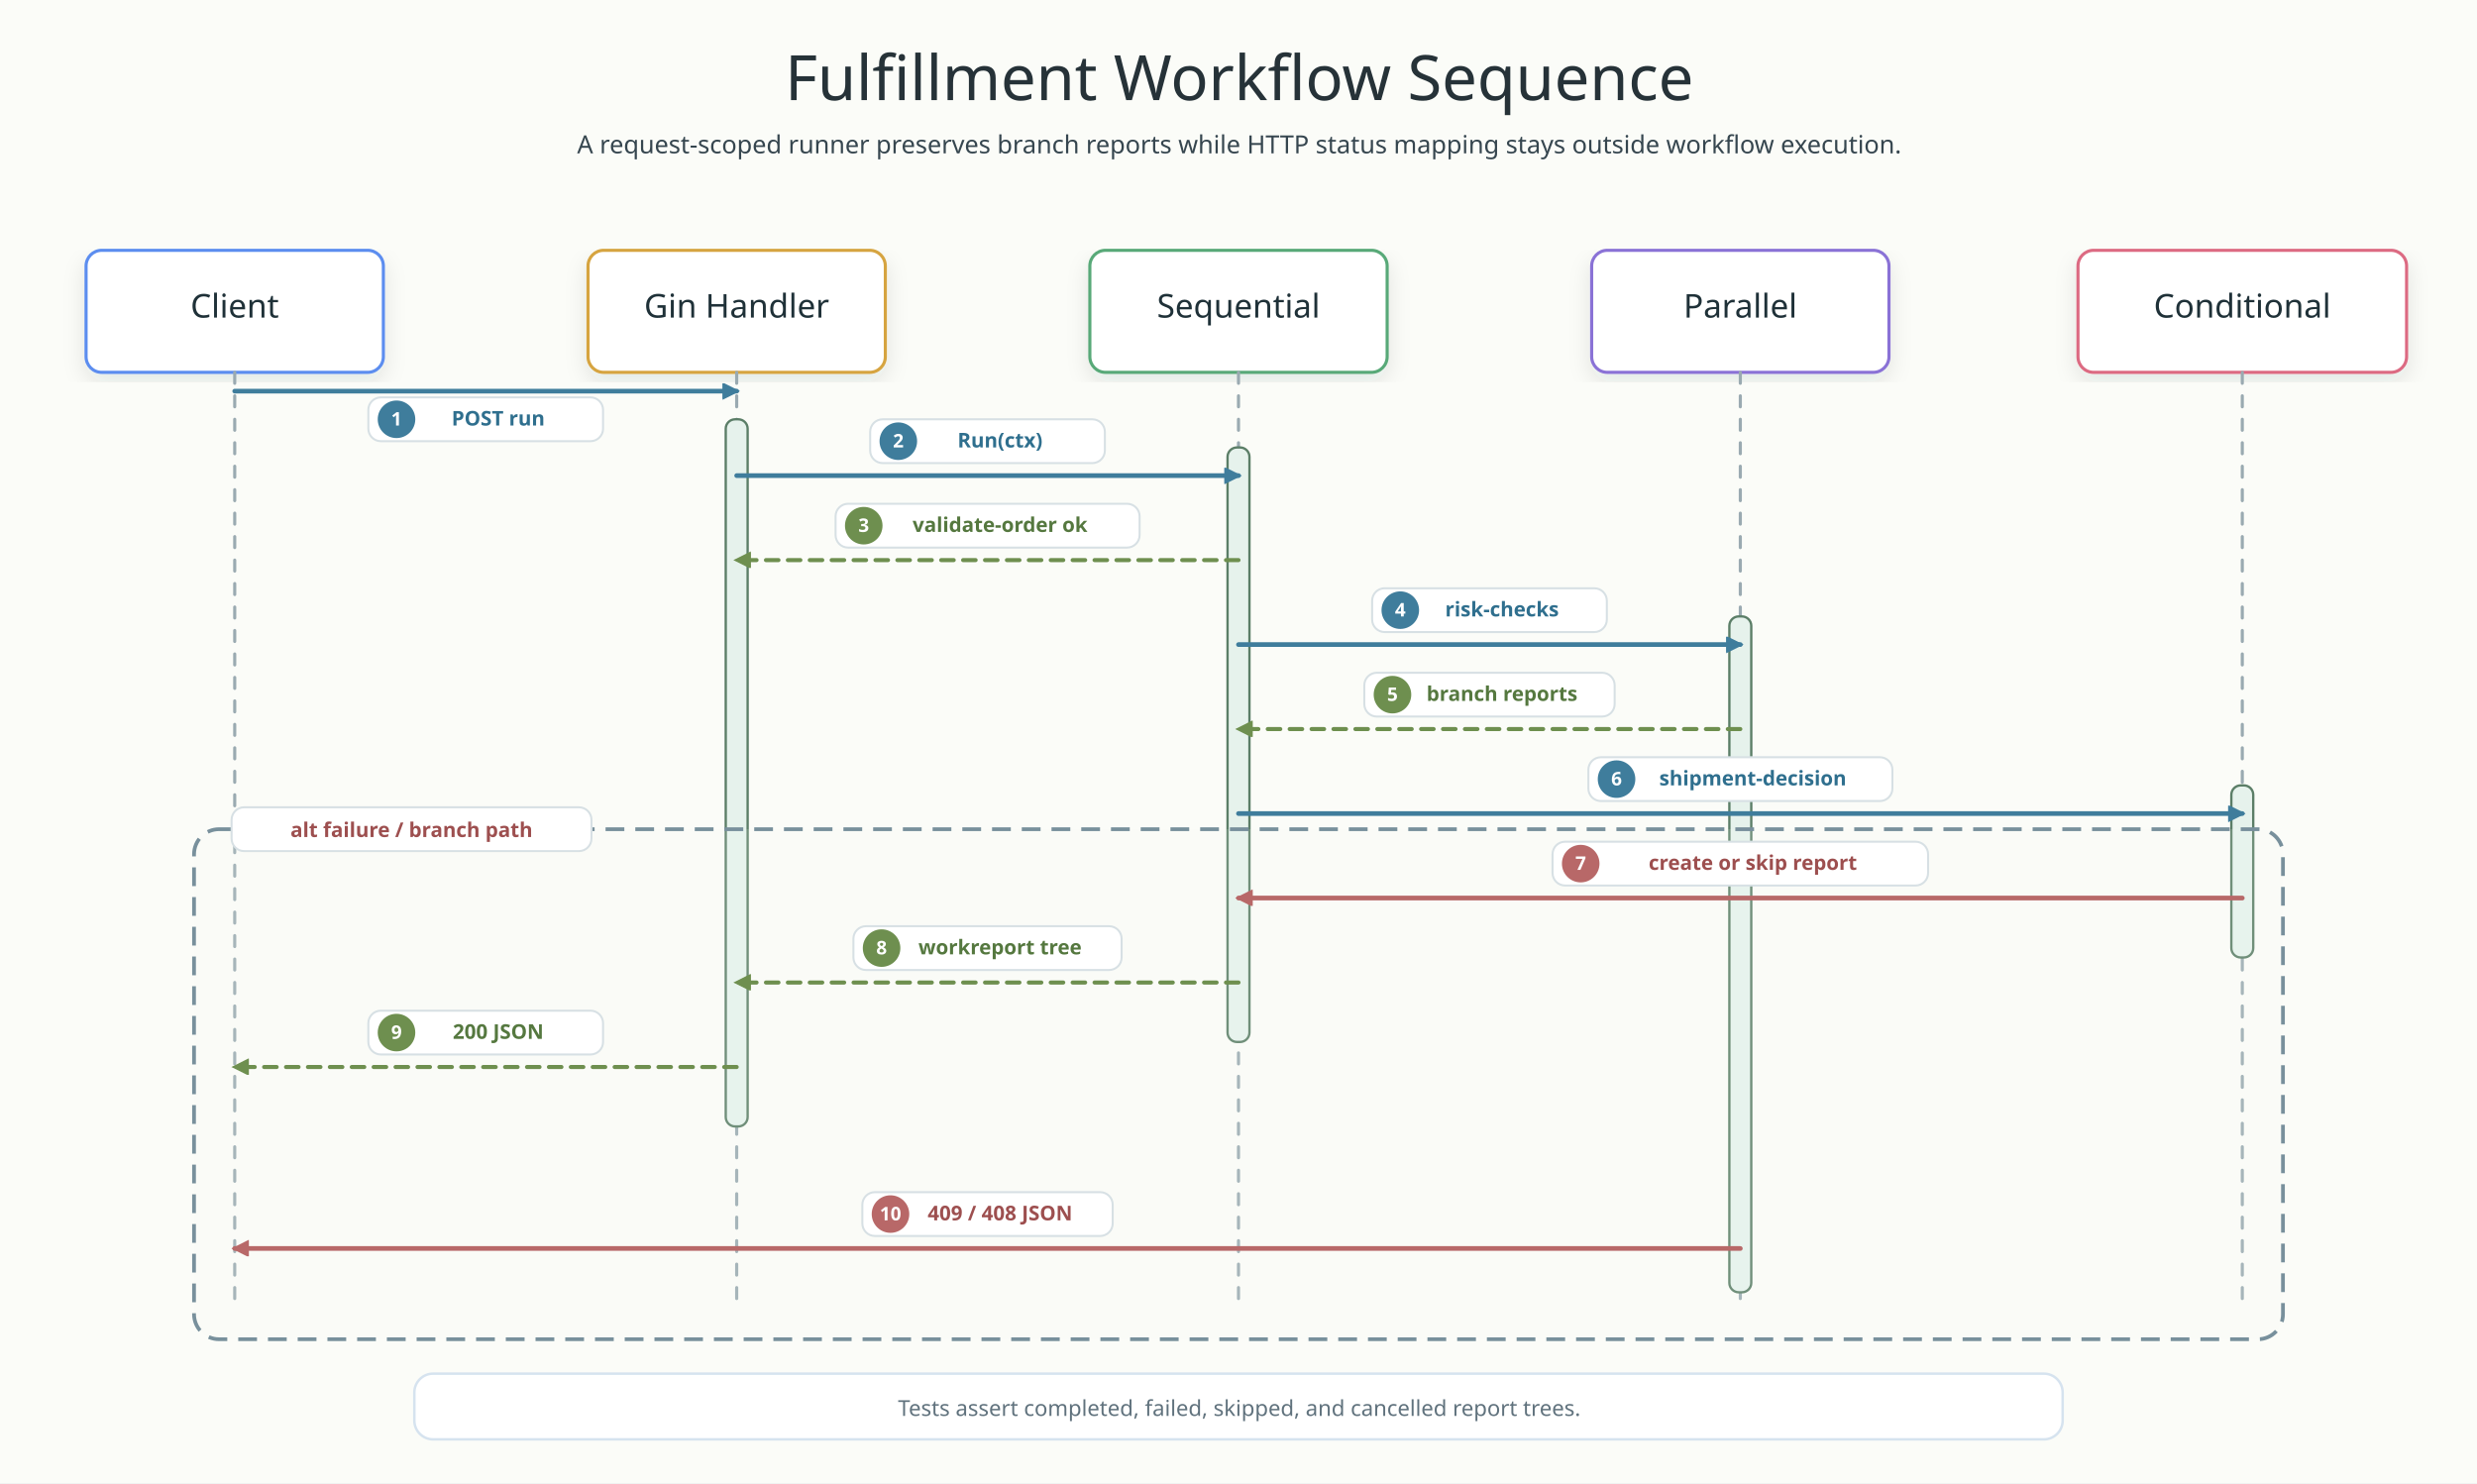
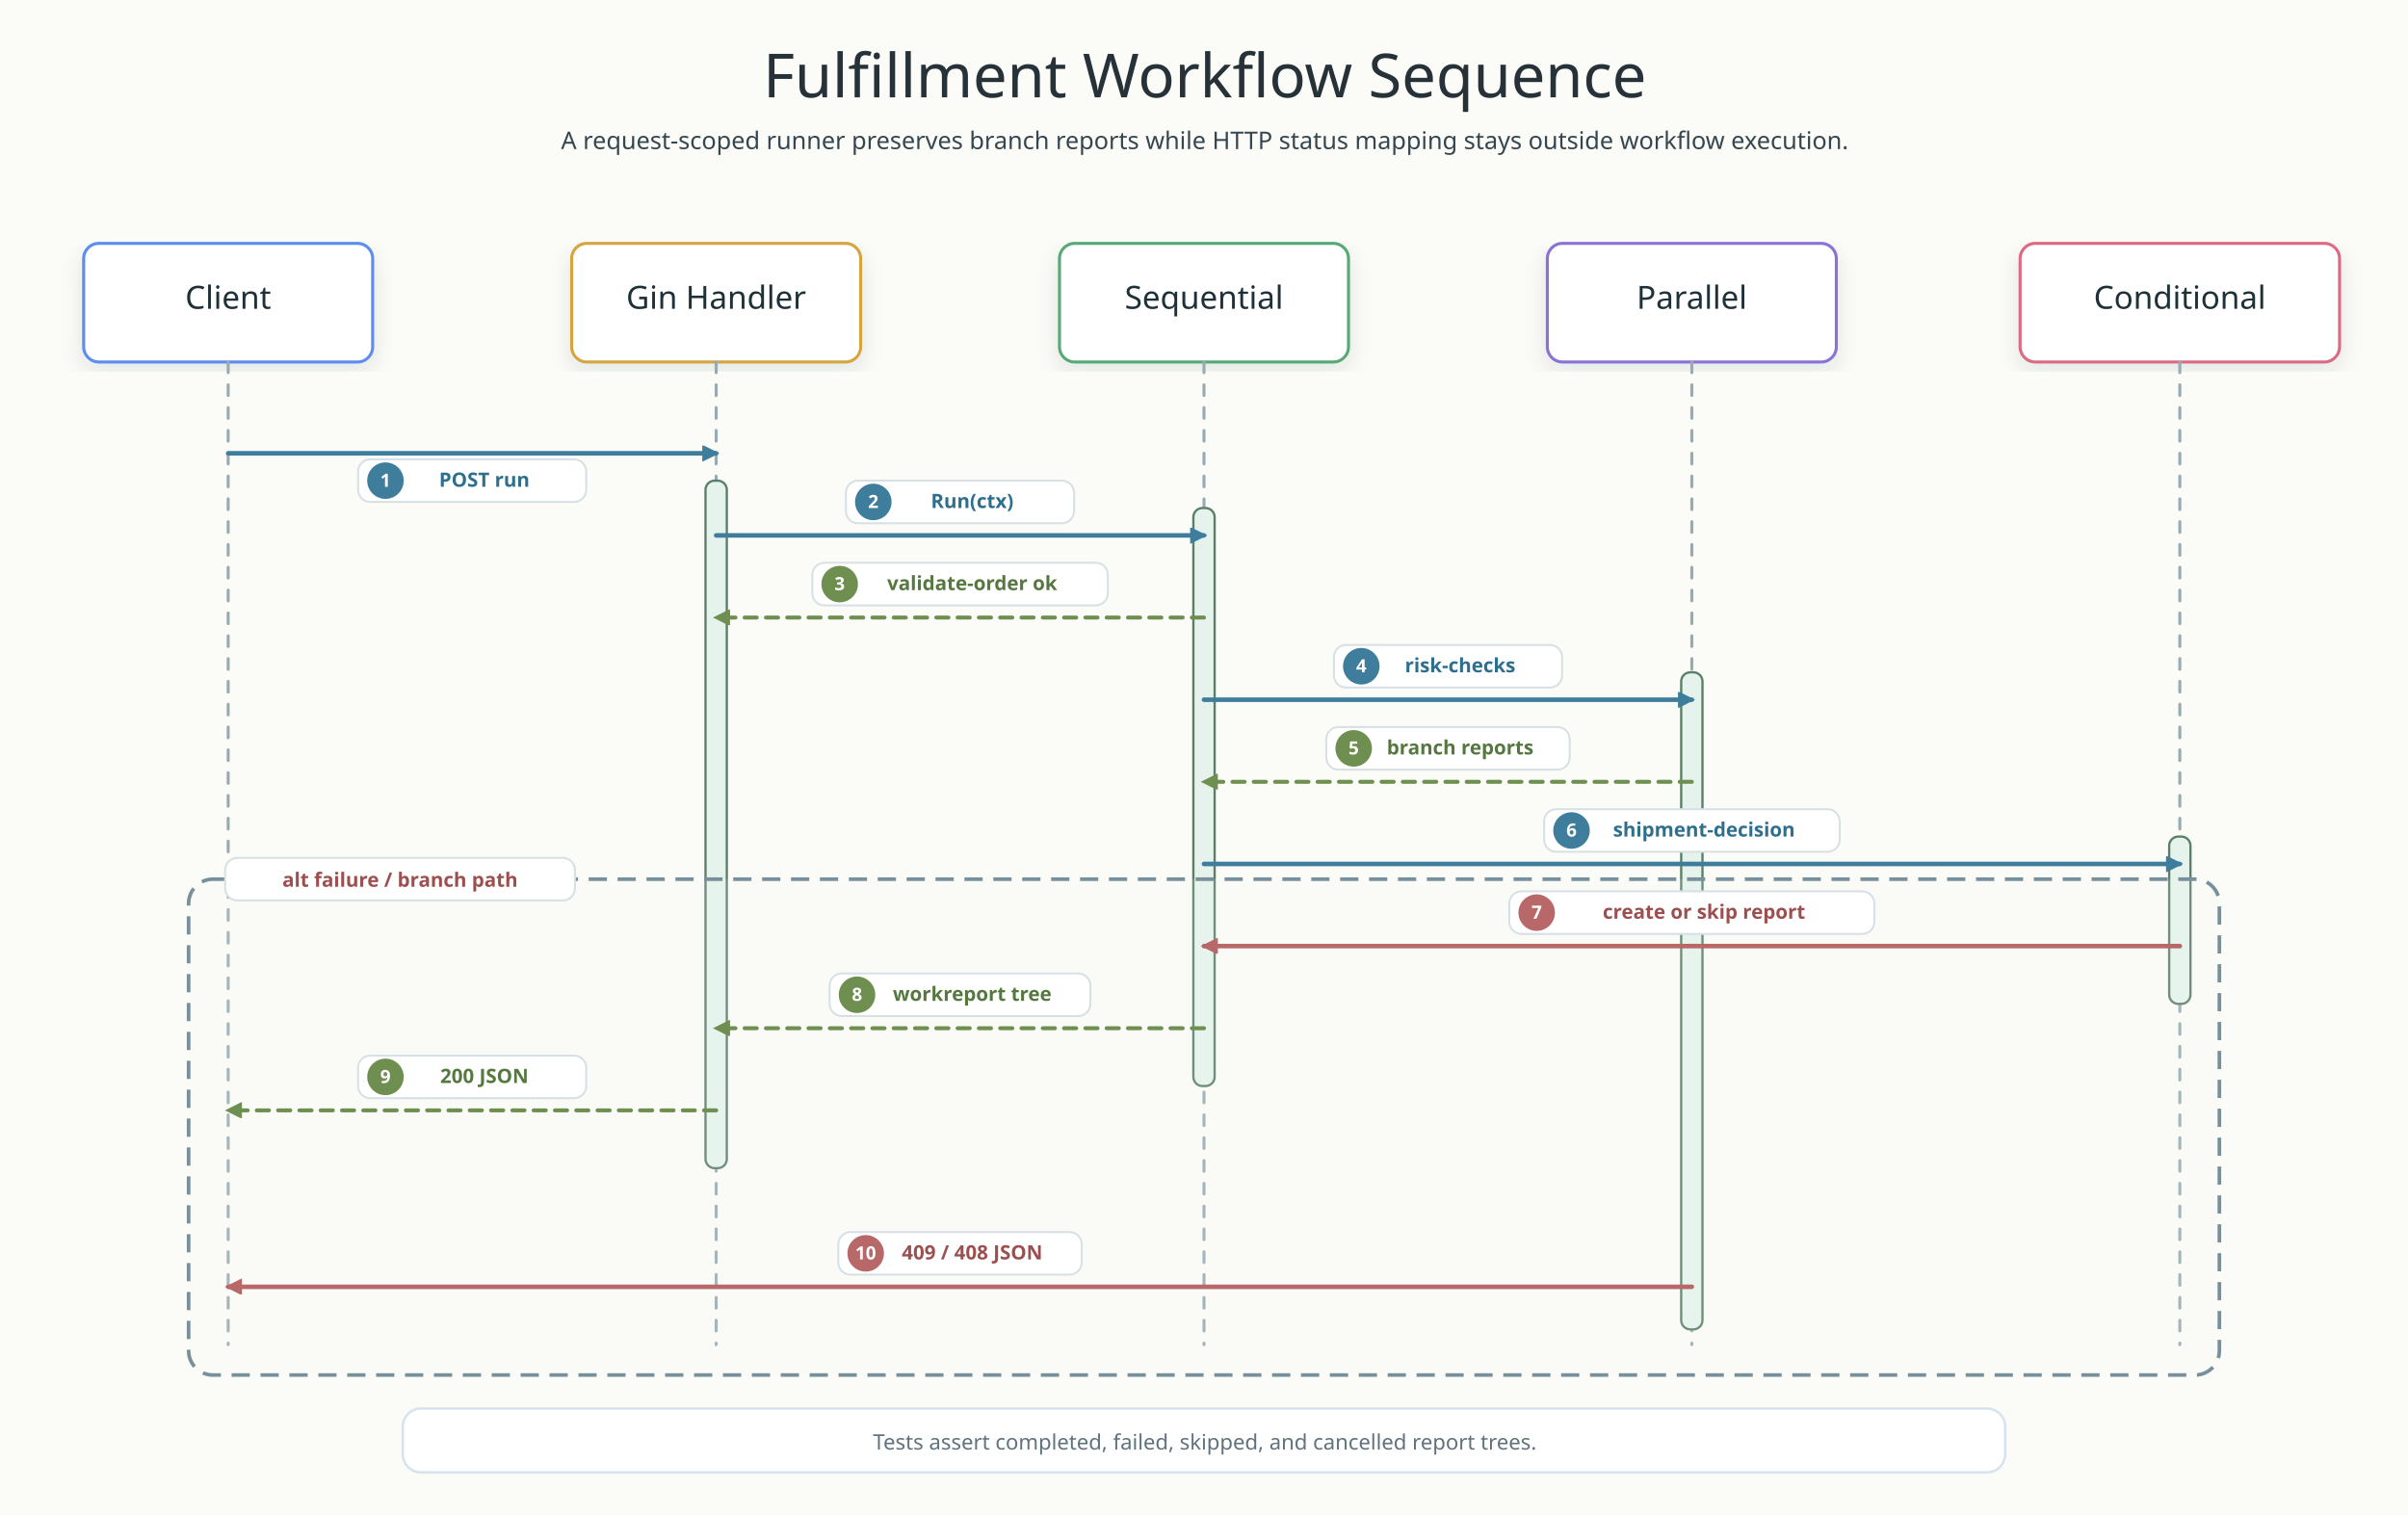
- <svg xmlns="http://www.w3.org/2000/svg" width="1583" height="948" viewBox="-60 0 1583 948" role="img" aria-labelledby="title desc">
+ <svg xmlns="http://www.w3.org/2000/svg" width="1583" height="996" viewBox="-60 0 1583 996" role="img" aria-labelledby="title desc">
  <defs>
    <filter id="shadow" x="-8%" y="-8%" width="116%" height="116%">
      <feDropShadow dx="0" dy="6" stdDeviation="7" flood-color="#203040" flood-opacity="0.10" />
    </filter>
    <marker id="arrow-call" markerWidth="13" markerHeight="13" refX="9" refY="5" orient="auto" markerUnits="userSpaceOnUse">
      <polygon points="0,0 10,5 0,10" fill="#3F7D9C" stroke="#3F7D9C" stroke-dasharray="none" style="stroke-dasharray:none" />
    </marker>
    <marker id="arrow-return" markerWidth="13" markerHeight="13" refX="9" refY="5" orient="auto" markerUnits="userSpaceOnUse">
      <polygon points="0,0 10,5 0,10" fill="#6E8F4F" stroke="#6E8F4F" stroke-dasharray="none" style="stroke-dasharray:none" />
    </marker>
    <marker id="arrow-async" markerWidth="13" markerHeight="13" refX="9" refY="5" orient="auto" markerUnits="userSpaceOnUse">
      <polygon points="0,0 10,5 0,10" fill="#755BC6" stroke="#755BC6" stroke-dasharray="none" style="stroke-dasharray:none" />
    </marker>
    <marker id="arrow-fail" markerWidth="13" markerHeight="13" refX="9" refY="5" orient="auto" markerUnits="userSpaceOnUse">
      <polygon points="0,0 10,5 0,10" fill="#B86868" stroke="#B86868" stroke-dasharray="none" style="stroke-dasharray:none" />
    </marker>
    <style>
      @font-face { font-family: 'Architects Daughter'; src: url('file:///Users/debop/Library/Fonts/ArchitectsDaughter-Regular.ttf') format('truetype'); }
      @font-face { font-family: 'Comic Mono'; src: url('file:///Users/debop/Library/Fonts/ComicMono.ttf') format('truetype'); }
      .canvas{fill:#fbfcf8}.title{font-family:'Architects Daughter';font-size:40px;fill:#263238}.subtitle,.detail,.footer{font-family:'Comic Mono';fill:#36464f}.subtitle{font-size:16px}.footer{font-size:14px;fill:#60727d}.cardTitle{font-family:'Architects Daughter';font-size:21px;fill:#1f3138}.role{font-family:'Comic Mono';font-size:12px;fill:#546a73}.card{fill:#ffffff;stroke-width:2;filter:url(#shadow)}.lifeline{stroke:#9aaab1;stroke-width:2;stroke-dasharray:7 8;stroke-linecap:round}.activation{fill:#e6f2ec;stroke:#5b7e67;stroke-width:1.5}.call,.return,.async,.fail{fill:none;stroke-width:3;stroke-linecap:round;stroke-linejoin:round}.call{stroke:#3F7D9C;marker-end:url(#arrow-call)}.return{stroke:#6E8F4F;stroke-width:2.6;stroke-dasharray:8 6;marker-end:url(#arrow-return)}.async{stroke:#755BC6;marker-end:url(#arrow-async)}.fail{stroke:#B86868;marker-end:url(#arrow-fail)}.alt{fill:#eef7f0;fill-opacity:.14;stroke:#78909c;stroke-width:2.4;stroke-dasharray:12 7}.divider{stroke:#78909c;stroke-width:2;stroke-dasharray:10 8}rect.label{fill:#ffffff;stroke:#d7e0e4;stroke-width:1.3}.callLabel{stroke:#9cc2d1}.returnLabel{stroke:#b6c9a4}.asyncLabel{stroke:#b8a9d5}.failLabel{stroke:#d9abab}.badgeText,.msg{font-family:'Comic Mono';font-size:12px;font-weight:700}.msg{font-size:13px}.callText{fill:#2f6f8e}.returnText{fill:#55783F}.asyncText{fill:#674b91}.failText{fill:#9d4f4f}
    </style>
  </defs>
-   <rect class="canvas" x="-60" y="0" width="1583" height="948" />
+   <rect class="canvas" x="-60" y="0" width="1583" height="996" />
  <text class="title" x="732" y="64" text-anchor="middle">Fulfillment Workflow Sequence</text>
  <text class="subtitle" x="732" y="98" text-anchor="middle">A request-scoped runner preserves branch reports while HTTP status mapping stays outside workflow execution.</text>
  <g id="participant-1">
    <rect class="card" x="-5" y="160" width="190" height="78" rx="10" fill="#E8F3FF" stroke="#5B8DEF" />
    <text class="cardTitle" x="90" y="203" text-anchor="middle">Client</text>
-     <line class="lifeline" x1="90" y1="238" x2="90" y2="836" />
+     <line class="lifeline" x1="90" y1="238" x2="90" y2="884" />
  </g>
  <g id="participant-2">
    <rect class="card" x="315.8" y="160" width="190" height="78" rx="10" fill="#FFF3D9" stroke="#D6A441" />
    <text class="cardTitle" x="410.8" y="203" text-anchor="middle">Gin Handler</text>
-     <line class="lifeline" x1="410.8" y1="238" x2="410.8" y2="836" />
+     <line class="lifeline" x1="410.8" y1="238" x2="410.8" y2="884" />
  </g>
  <g id="participant-3">
    <rect class="card" x="636.5" y="160" width="190" height="78" rx="10" fill="#EAF7EF" stroke="#58A978" />
    <text class="cardTitle" x="731.5" y="203" text-anchor="middle">Sequential</text>
-     <line class="lifeline" x1="731.5" y1="238" x2="731.5" y2="836" />
+     <line class="lifeline" x1="731.5" y1="238" x2="731.5" y2="884" />
  </g>
  <g id="participant-4">
    <rect class="card" x="957.2" y="160" width="190" height="78" rx="10" fill="#F1ECFF" stroke="#8A72D6" />
    <text class="cardTitle" x="1052.2" y="203" text-anchor="middle">Parallel</text>
-     <line class="lifeline" x1="1052.2" y1="238" x2="1052.2" y2="836" />
+     <line class="lifeline" x1="1052.2" y1="238" x2="1052.2" y2="884" />
  </g>
  <g id="participant-5">
    <rect class="card" x="1268" y="160" width="210" height="78" rx="10" fill="#FDECEF" stroke="#DC6B82" />
    <text class="cardTitle" x="1373" y="203" text-anchor="middle">Conditional</text>
-     <line class="lifeline" x1="1373" y1="238" x2="1373" y2="836" />
+     <line class="lifeline" x1="1373" y1="238" x2="1373" y2="884" />
  </g>
-   <rect class="activation" x="403.8" y="268" width="14" height="452" rx="6" />
-   <rect class="activation" x="724.5" y="286" width="14" height="380" rx="6" />
-   <rect class="activation" x="1045.2" y="394" width="14" height="432" rx="6" />
-   <rect class="activation" x="1366" y="502" width="14" height="110" rx="6" />
-   <rect class="alt" x="64" y="530" width="1335" height="326" rx="16" />
-   <rect class="label failLabel" x="88" y="516" width="230" height="28" rx="8" />
-   <text class="msg failText" x="203" y="535" text-anchor="middle">alt failure / branch path</text>
+   <rect class="activation" x="403.8" y="316" width="14" height="452" rx="6" />
+   <rect class="activation" x="724.5" y="334" width="14" height="380" rx="6" />
+   <rect class="activation" x="1045.2" y="442" width="14" height="432" rx="6" />
+   <rect class="activation" x="1366" y="550" width="14" height="110" rx="6" />
+   <rect class="alt" x="64" y="578" width="1335" height="326" rx="16" />
+   <rect class="label failLabel" x="88" y="564" width="230" height="28" rx="8" />
+   <text class="msg failText" x="203" y="583" text-anchor="middle">alt failure / branch path</text>
  <g id="message-1">
-     <rect class="label callLabel" x="175.4" y="254" width="150" height="28" rx="8" />
-     <circle cx="193.4" cy="268" r="12" fill="#3F7D9C" />
-     <text class="badgeText" x="193.4" y="272" text-anchor="middle" fill="#fff">1</text>
-     <text class="msg callText" x="258.4" y="272" text-anchor="middle">POST run</text>
-     <path class="call" d="M 90 250 H 410.8" />
+     <rect class="label callLabel" x="175.4" y="302" width="150" height="28" rx="8" />
+     <circle cx="193.4" cy="316" r="12" fill="#3F7D9C" />
+     <text class="badgeText" x="193.4" y="320" text-anchor="middle" fill="#fff">1</text>
+     <text class="msg callText" x="258.4" y="320" text-anchor="middle">POST run</text>
+     <path class="call" d="M 90 298 H 410.8" />
  </g>
  <g id="message-2">
-     <rect class="label callLabel" x="496.1" y="268" width="150" height="28" rx="8" />
-     <circle cx="514.1" cy="282" r="12" fill="#3F7D9C" />
-     <text class="badgeText" x="514.1" y="286" text-anchor="middle" fill="#fff">2</text>
-     <text class="msg callText" x="579.1" y="286" text-anchor="middle">Run(ctx)</text>
-     <path class="call" d="M 410.8 304 H 731.5" />
+     <rect class="label callLabel" x="496.1" y="316" width="150" height="28" rx="8" />
+     <circle cx="514.1" cy="330" r="12" fill="#3F7D9C" />
+     <text class="badgeText" x="514.1" y="334" text-anchor="middle" fill="#fff">2</text>
+     <text class="msg callText" x="579.1" y="334" text-anchor="middle">Run(ctx)</text>
+     <path class="call" d="M 410.8 352 H 731.5" />
  </g>
  <g id="message-3">
-     <rect class="label returnLabel" x="474" y="322" width="194.3" height="28" rx="8" />
-     <circle cx="492" cy="336" r="12" fill="#6E8F4F" />
-     <text class="badgeText" x="492" y="340" text-anchor="middle" fill="#fff">3</text>
-     <text class="msg returnText" x="579.1" y="340" text-anchor="middle">validate-order ok</text>
-     <path class="return" d="M 731.5 358 H 410.8" />
+     <rect class="label returnLabel" x="474" y="370" width="194.3" height="28" rx="8" />
+     <circle cx="492" cy="384" r="12" fill="#6E8F4F" />
+     <text class="badgeText" x="492" y="388" text-anchor="middle" fill="#fff">3</text>
+     <text class="msg returnText" x="579.1" y="388" text-anchor="middle">validate-order ok</text>
+     <path class="return" d="M 731.5 406 H 410.8" />
  </g>
  <g id="message-4">
-     <rect class="label callLabel" x="816.9" y="376" width="150" height="28" rx="8" />
-     <circle cx="834.9" cy="390" r="12" fill="#3F7D9C" />
-     <text class="badgeText" x="834.9" y="394" text-anchor="middle" fill="#fff">4</text>
-     <text class="msg callText" x="899.9" y="394" text-anchor="middle">risk-checks</text>
-     <path class="call" d="M 731.5 412 H 1052.2" />
+     <rect class="label callLabel" x="816.9" y="424" width="150" height="28" rx="8" />
+     <circle cx="834.9" cy="438" r="12" fill="#3F7D9C" />
+     <text class="badgeText" x="834.9" y="442" text-anchor="middle" fill="#fff">4</text>
+     <text class="msg callText" x="899.9" y="442" text-anchor="middle">risk-checks</text>
+     <path class="call" d="M 731.5 460 H 1052.2" />
  </g>
  <g id="message-5">
-     <rect class="label returnLabel" x="811.9" y="430" width="160" height="28" rx="8" />
-     <circle cx="829.9" cy="444" r="12" fill="#6E8F4F" />
-     <text class="badgeText" x="829.9" y="448" text-anchor="middle" fill="#fff">5</text>
-     <text class="msg returnText" x="899.9" y="448" text-anchor="middle">branch reports</text>
-     <path class="return" d="M 1052.2 466 H 731.5" />
+     <rect class="label returnLabel" x="811.9" y="478" width="160" height="28" rx="8" />
+     <circle cx="829.9" cy="492" r="12" fill="#6E8F4F" />
+     <text class="badgeText" x="829.9" y="496" text-anchor="middle" fill="#fff">5</text>
+     <text class="msg returnText" x="899.9" y="496" text-anchor="middle">branch reports</text>
+     <path class="return" d="M 1052.2 514 H 731.5" />
  </g>
  <g id="message-6">
-     <rect class="label callLabel" x="955.1" y="484" width="194.3" height="28" rx="8" />
-     <circle cx="973.1" cy="498" r="12" fill="#3F7D9C" />
-     <text class="badgeText" x="973.1" y="502" text-anchor="middle" fill="#fff">6</text>
-     <text class="msg callText" x="1060.2" y="502" text-anchor="middle">shipment-decision</text>
-     <path class="call" d="M 731.5 520 H 1373" />
+     <rect class="label callLabel" x="955.1" y="532" width="194.3" height="28" rx="8" />
+     <circle cx="973.1" cy="546" r="12" fill="#3F7D9C" />
+     <text class="badgeText" x="973.1" y="550" text-anchor="middle" fill="#fff">6</text>
+     <text class="msg callText" x="1060.2" y="550" text-anchor="middle">shipment-decision</text>
+     <path class="call" d="M 731.5 568 H 1373" />
  </g>
  <g id="message-7">
-     <rect class="label failLabel" x="932.2" y="538" width="240" height="28" rx="8" />
-     <circle cx="950.2" cy="552" r="12" fill="#B86868" />
-     <text class="badgeText" x="950.2" y="556" text-anchor="middle" fill="#fff">7</text>
-     <text class="msg failText" x="1060.2" y="556" text-anchor="middle">create or skip report</text>
-     <path class="fail" d="M 1373 574 H 731.5" />
+     <rect class="label failLabel" x="932.2" y="586" width="240" height="28" rx="8" />
+     <circle cx="950.2" cy="600" r="12" fill="#B86868" />
+     <text class="badgeText" x="950.2" y="604" text-anchor="middle" fill="#fff">7</text>
+     <text class="msg failText" x="1060.2" y="604" text-anchor="middle">create or skip report</text>
+     <path class="fail" d="M 1373 622 H 731.5" />
  </g>
  <g id="message-8">
-     <rect class="label returnLabel" x="485.4" y="592" width="171.4" height="28" rx="8" />
-     <circle cx="503.4" cy="606" r="12" fill="#6E8F4F" />
-     <text class="badgeText" x="503.4" y="610" text-anchor="middle" fill="#fff">8</text>
-     <text class="msg returnText" x="579.1" y="610" text-anchor="middle">workreport tree</text>
-     <path class="return" d="M 731.5 628 H 410.8" />
+     <rect class="label returnLabel" x="485.4" y="640" width="171.4" height="28" rx="8" />
+     <circle cx="503.4" cy="654" r="12" fill="#6E8F4F" />
+     <text class="badgeText" x="503.4" y="658" text-anchor="middle" fill="#fff">8</text>
+     <text class="msg returnText" x="579.1" y="658" text-anchor="middle">workreport tree</text>
+     <path class="return" d="M 731.5 676 H 410.8" />
  </g>
  <g id="message-9">
-     <rect class="label returnLabel" x="175.4" y="646" width="150" height="28" rx="8" />
-     <circle cx="193.4" cy="660" r="12" fill="#6E8F4F" />
-     <text class="badgeText" x="193.4" y="664" text-anchor="middle" fill="#fff">9</text>
-     <text class="msg returnText" x="258.4" y="664" text-anchor="middle">200 JSON</text>
-     <path class="return" d="M 410.8 682 H 90" />
+     <rect class="label returnLabel" x="175.4" y="694" width="150" height="28" rx="8" />
+     <circle cx="193.4" cy="708" r="12" fill="#6E8F4F" />
+     <text class="badgeText" x="193.4" y="712" text-anchor="middle" fill="#fff">9</text>
+     <text class="msg returnText" x="258.4" y="712" text-anchor="middle">200 JSON</text>
+     <path class="return" d="M 410.8 730 H 90" />
  </g>
  <g id="message-10">
-     <rect class="label failLabel" x="491.1" y="762" width="160" height="28" rx="8" />
-     <circle cx="509.1" cy="776" r="12" fill="#B86868" />
-     <text class="badgeText" x="509.1" y="780" text-anchor="middle" fill="#fff">10</text>
-     <text class="msg failText" x="579.1" y="780" text-anchor="middle">409 / 408 JSON</text>
-     <path class="fail" d="M 1052.2 798 H 90" />
+     <rect class="label failLabel" x="491.1" y="810" width="160" height="28" rx="8" />
+     <circle cx="509.1" cy="824" r="12" fill="#B86868" />
+     <text class="badgeText" x="509.1" y="828" text-anchor="middle" fill="#fff">10</text>
+     <text class="msg failText" x="579.1" y="828" text-anchor="middle">409 / 408 JSON</text>
+     <path class="fail" d="M 1052.2 846 H 90" />
  </g>
  <g>
-     <rect x="204.8" y="878" width="1053.4" height="42" rx="12" fill="#ffffff" stroke="#D6E3EF" stroke-width="1.6" />
-     <text class="footer" x="732" y="905" text-anchor="middle">Tests assert completed, failed, skipped, and cancelled report trees.</text>
+     <rect x="204.8" y="926" width="1053.4" height="42" rx="12" fill="#ffffff" stroke="#D6E3EF" stroke-width="1.6" />
+     <text class="footer" x="732" y="953" text-anchor="middle">Tests assert completed, failed, skipped, and cancelled report trees.</text>
  </g>
</svg>
